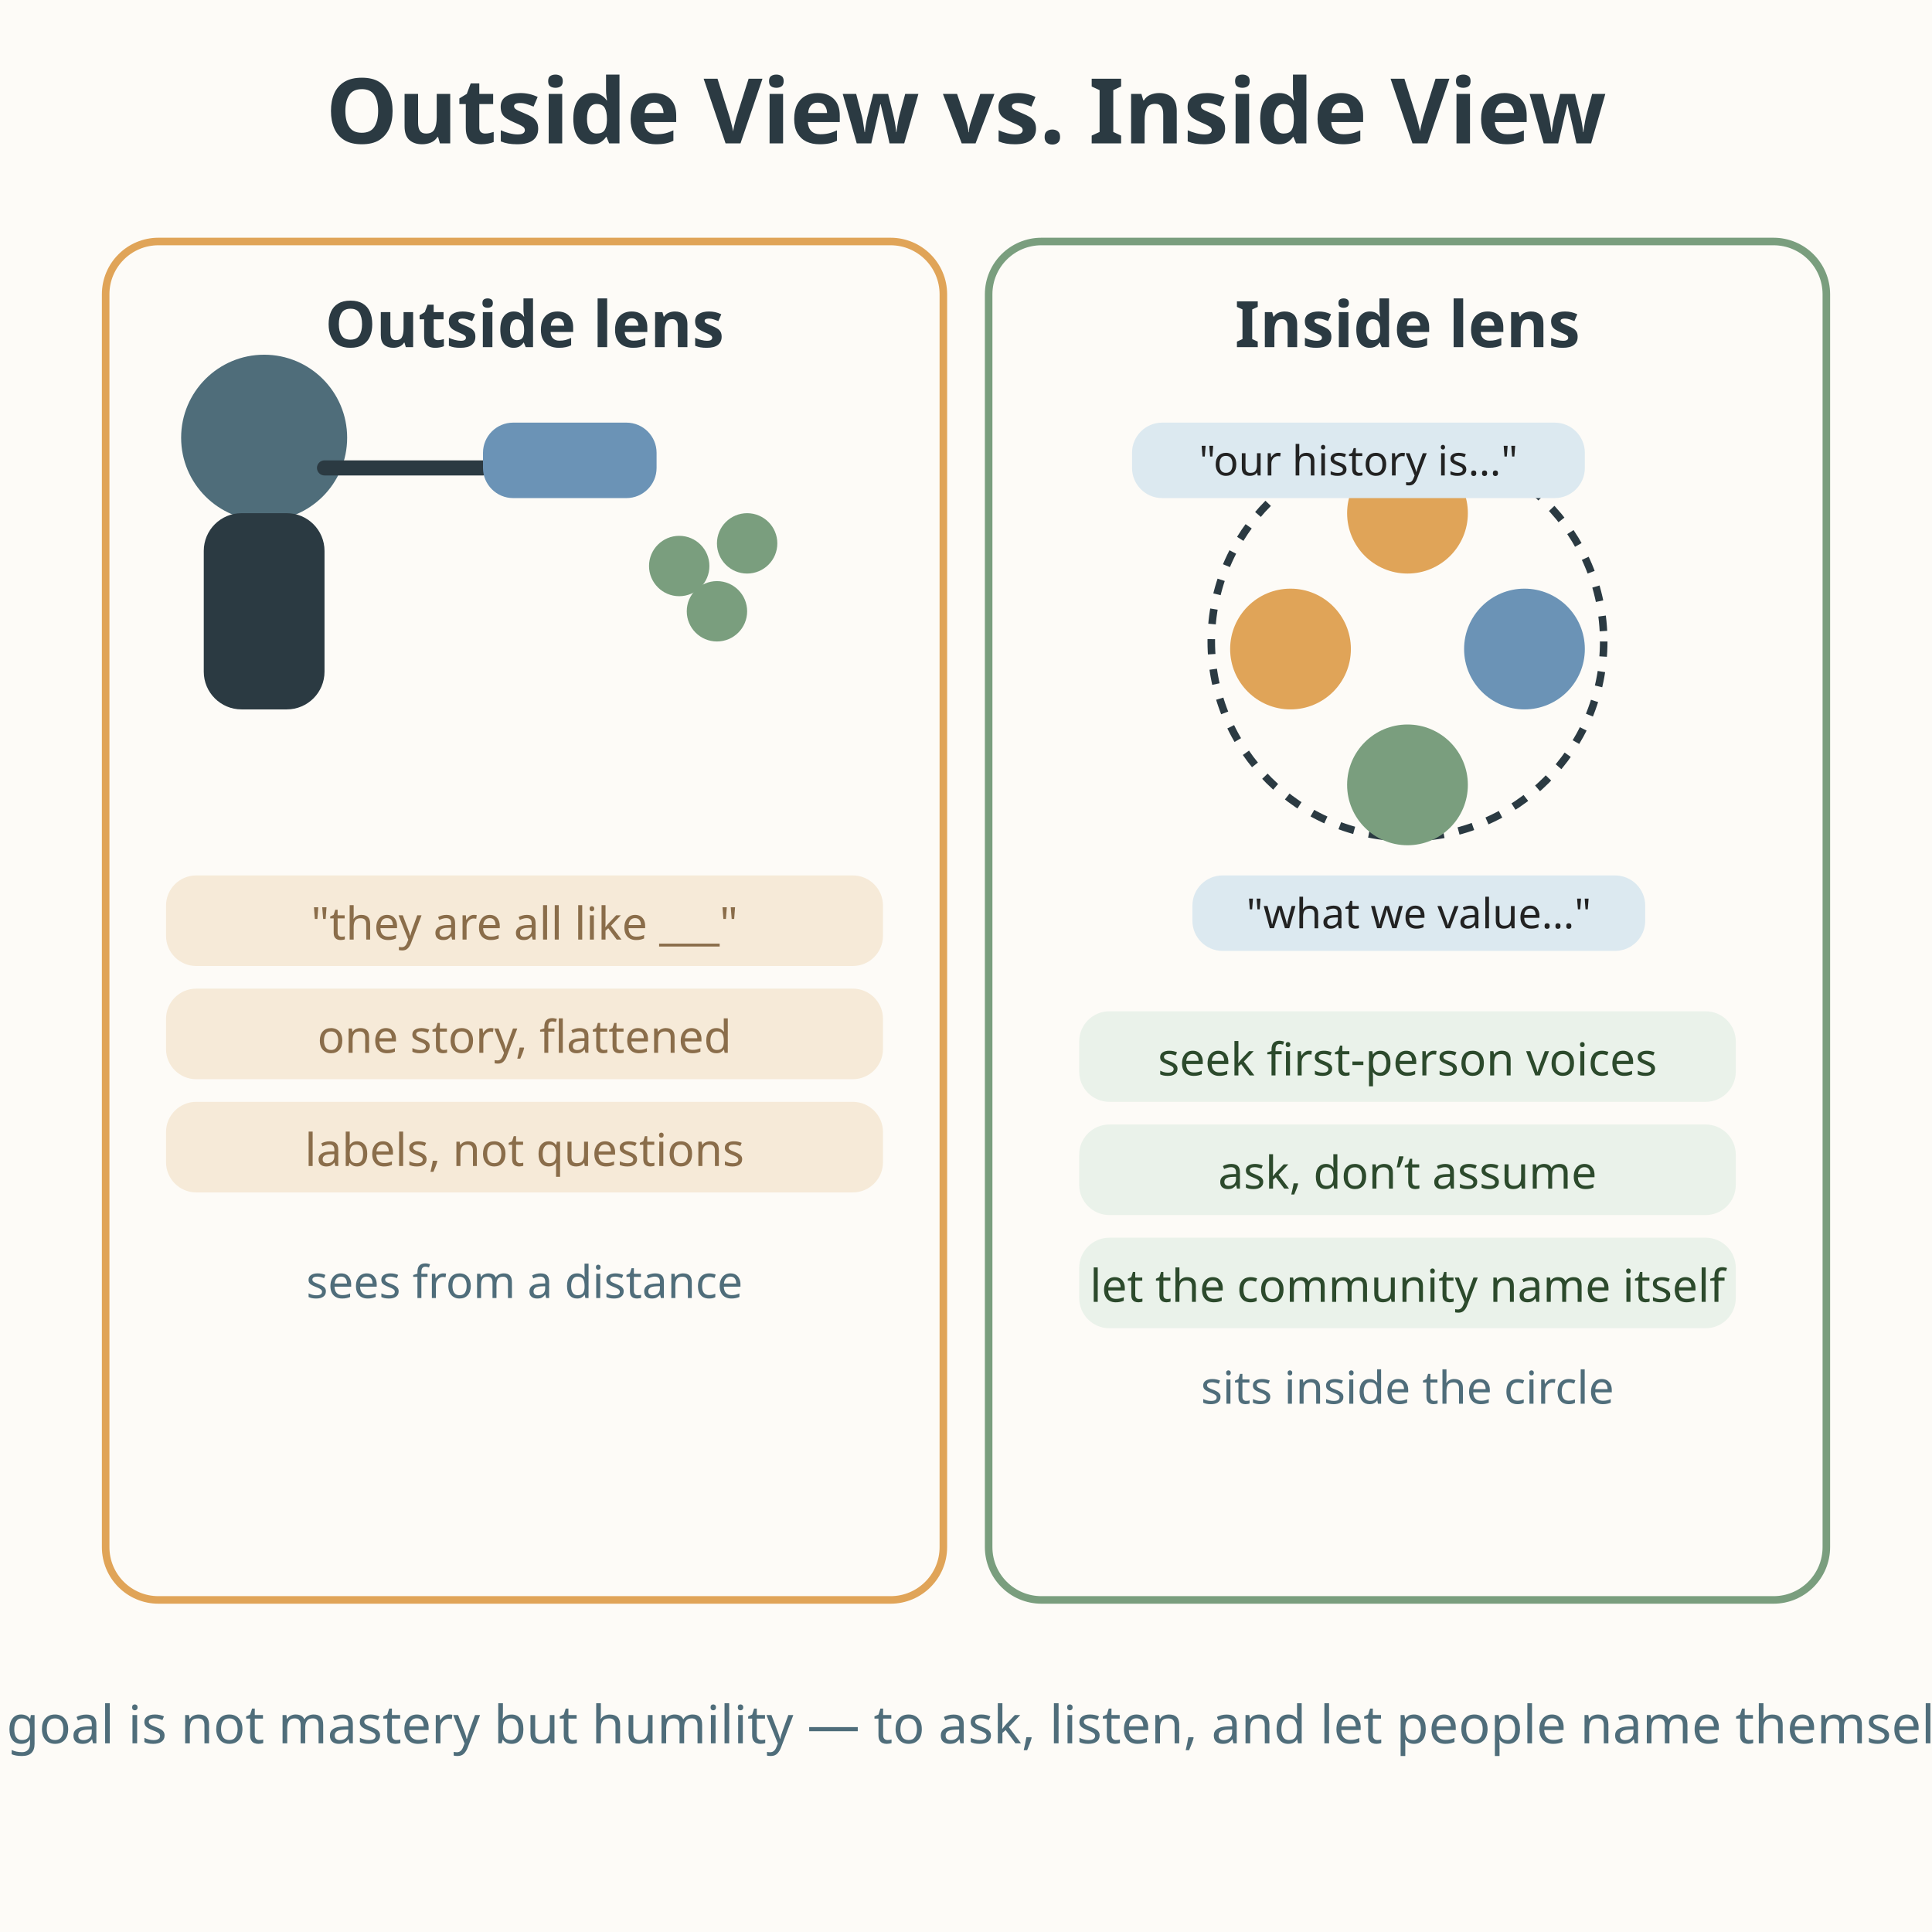
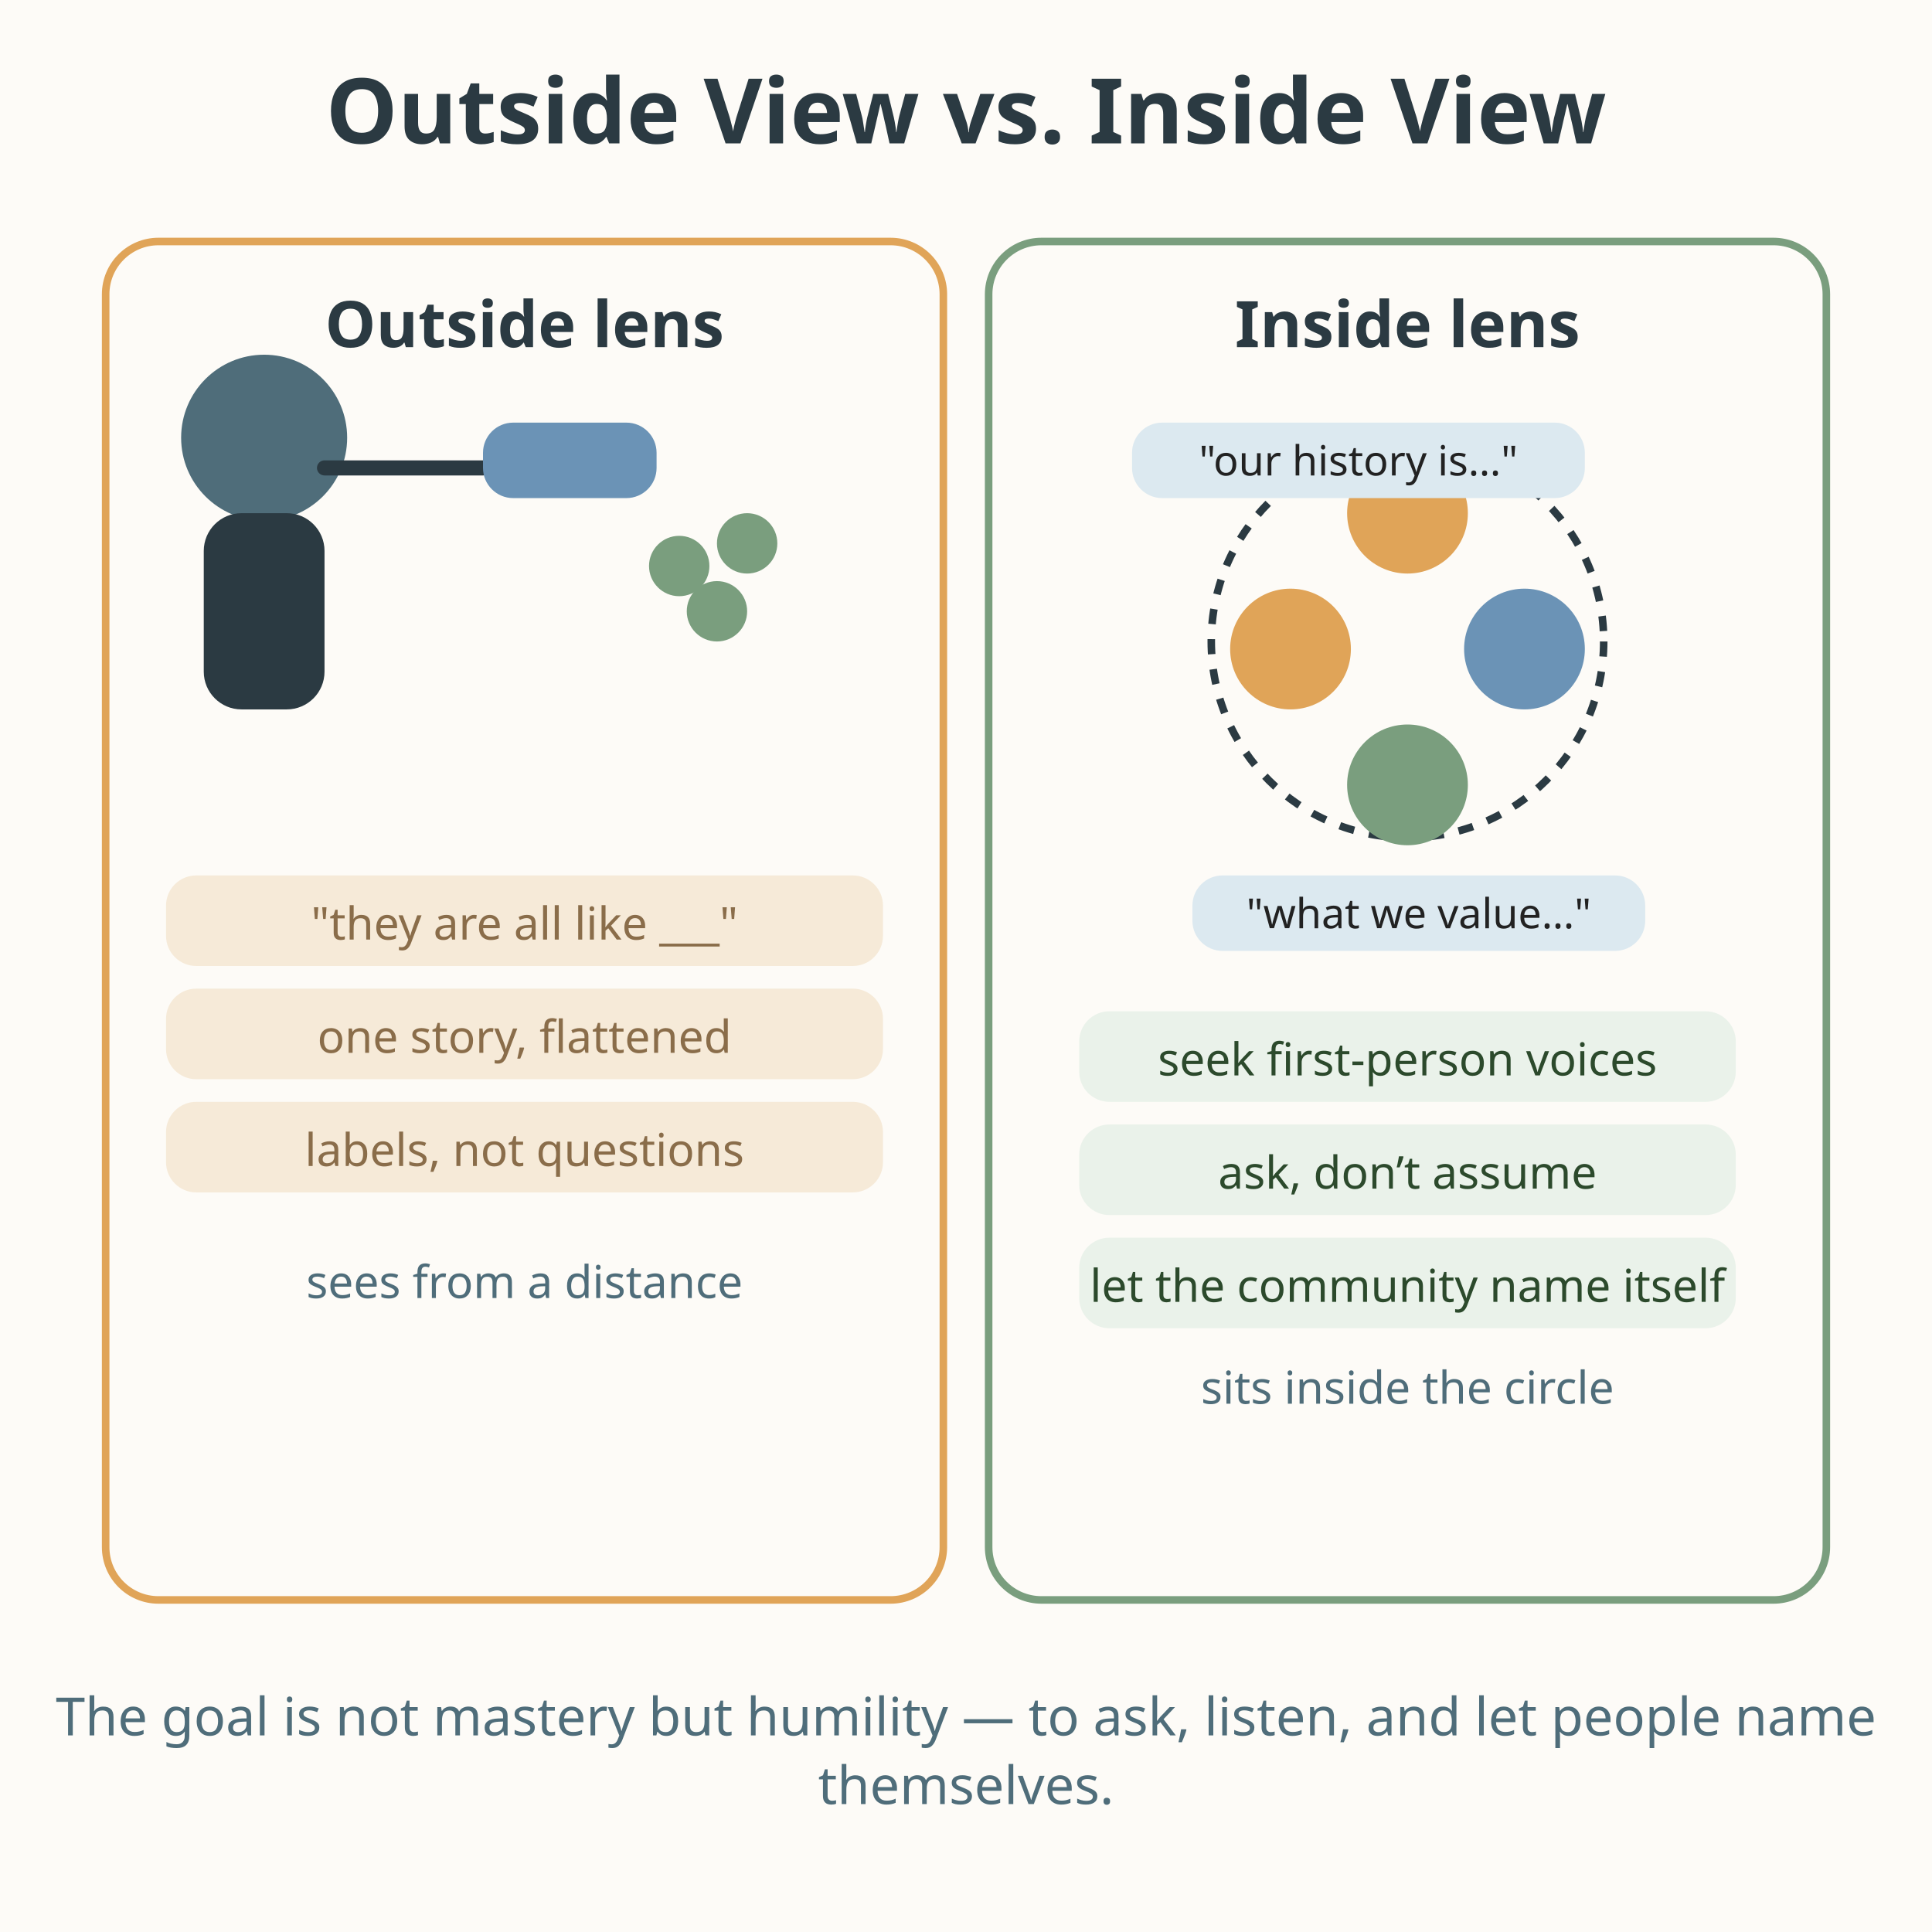
<svg xmlns="http://www.w3.org/2000/svg" viewBox="0 0 512 512" role="img" aria-labelledby="title desc">
  <rect width="512" height="512" fill="#fdfbf7" />
  <text x="256" y="38" text-anchor="middle" font-family="sans-serif" font-size="24" font-weight="bold" fill="#2b3a42">Outside View vs. Inside View</text>
  <rect x="28" y="64" width="222" height="360" rx="14" fill="#fdfbf7" stroke="#e0a458" stroke-width="2" />
  <text x="139" y="92" text-anchor="middle" font-family="sans-serif" font-size="17" font-weight="bold" fill="#2b3a42">Outside lens</text>
  <g transform="translate(70,150)">
    <circle cx="0" cy="-34" r="22" fill="#4f6d7a" />
    <rect x="-16" y="-14" width="32" height="52" rx="10" fill="#2b3a42" />
    <line x1="16" y1="-26" x2="58" y2="-26" stroke="#2b3a42" stroke-width="4" stroke-linecap="round" />
    <rect x="58" y="-38" width="46" height="20" rx="8" fill="#6b93b6" />
  </g>
  <g transform="translate(180,150)" fill="#7a9e7e">
    <circle cx="0" cy="0" r="8" />
    <circle cx="18" cy="-6" r="8" />
    <circle cx="10" cy="12" r="8" />
  </g>
  <g font-family="sans-serif" font-size="12" fill="#8a6d4a">
    <rect x="44" y="232" width="190" height="24" rx="8" fill="#f6ead8" />
    <text x="139" y="249" text-anchor="middle">"they are all like ___"</text>
    <rect x="44" y="262" width="190" height="24" rx="8" fill="#f6ead8" />
    <text x="139" y="279" text-anchor="middle">one story, flattened</text>
    <rect x="44" y="292" width="190" height="24" rx="8" fill="#f6ead8" />
    <text x="139" y="309" text-anchor="middle">labels, not questions</text>
  </g>
  <text x="139" y="344" text-anchor="middle" font-family="sans-serif" font-size="12" fill="#4f6d7a">sees from a distance</text>
  <rect x="262" y="64" width="222" height="360" rx="14" fill="#fdfbf7" stroke="#7a9e7e" stroke-width="2" />
  <text x="373" y="92" text-anchor="middle" font-family="sans-serif" font-size="17" font-weight="bold" fill="#2b3a42">Inside lens</text>
  <g>
    <circle cx="373" cy="170" r="52" fill="none" stroke="#2b3a42" stroke-width="2" stroke-dasharray="4 4" />
    <circle cx="373" cy="136" r="16" fill="#e0a458" />
    <circle cx="404" cy="172" r="16" fill="#6b93b6" />
    <circle cx="373" cy="208" r="16" fill="#7a9e7e" />
    <circle cx="342" cy="172" r="16" fill="#e0a458" />
  </g>
  <g font-family="sans-serif" font-size="11" fill="#222222">
    <rect x="300" y="112" width="120" height="20" rx="8" fill="#dce9f0" />
    <text x="360" y="126" text-anchor="middle">"our history is…"</text>
    <rect x="316" y="232" width="120" height="20" rx="8" fill="#dce9f0" />
    <text x="376" y="246" text-anchor="middle">"what we value…"</text>
  </g>
  <g font-family="sans-serif" font-size="12" fill="#2c4a2c">
    <rect x="286" y="268" width="174" height="24" rx="8" fill="#eaf2ea" />
    <text x="373" y="285" text-anchor="middle">seek first-person voices</text>
    <rect x="286" y="298" width="174" height="24" rx="8" fill="#eaf2ea" />
    <text x="373" y="315" text-anchor="middle">ask, don’t assume</text>
    <rect x="286" y="328" width="174" height="24" rx="8" fill="#eaf2ea" />
    <text x="373" y="345" text-anchor="middle">let the community name itself</text>
  </g>
  <text x="373" y="372" text-anchor="middle" font-family="sans-serif" font-size="12" fill="#4f6d7a">sits inside the circle</text>
-   <text x="256" y="462" text-anchor="middle" font-family="sans-serif" font-size="14" fill="#4f6d7a">The goal is not mastery but humility — to ask, listen, and let people name themselves.</text>
+   <text x="256" y="459.9" text-anchor="middle" font-family="sans-serif" font-size="14" fill="#4f6d7a">The goal is not mastery but humility — to ask, listen, and let people name</text>
+   <text x="256" y="478.1" text-anchor="middle" font-family="sans-serif" font-size="14" fill="#4f6d7a">themselves.</text>
</svg>
